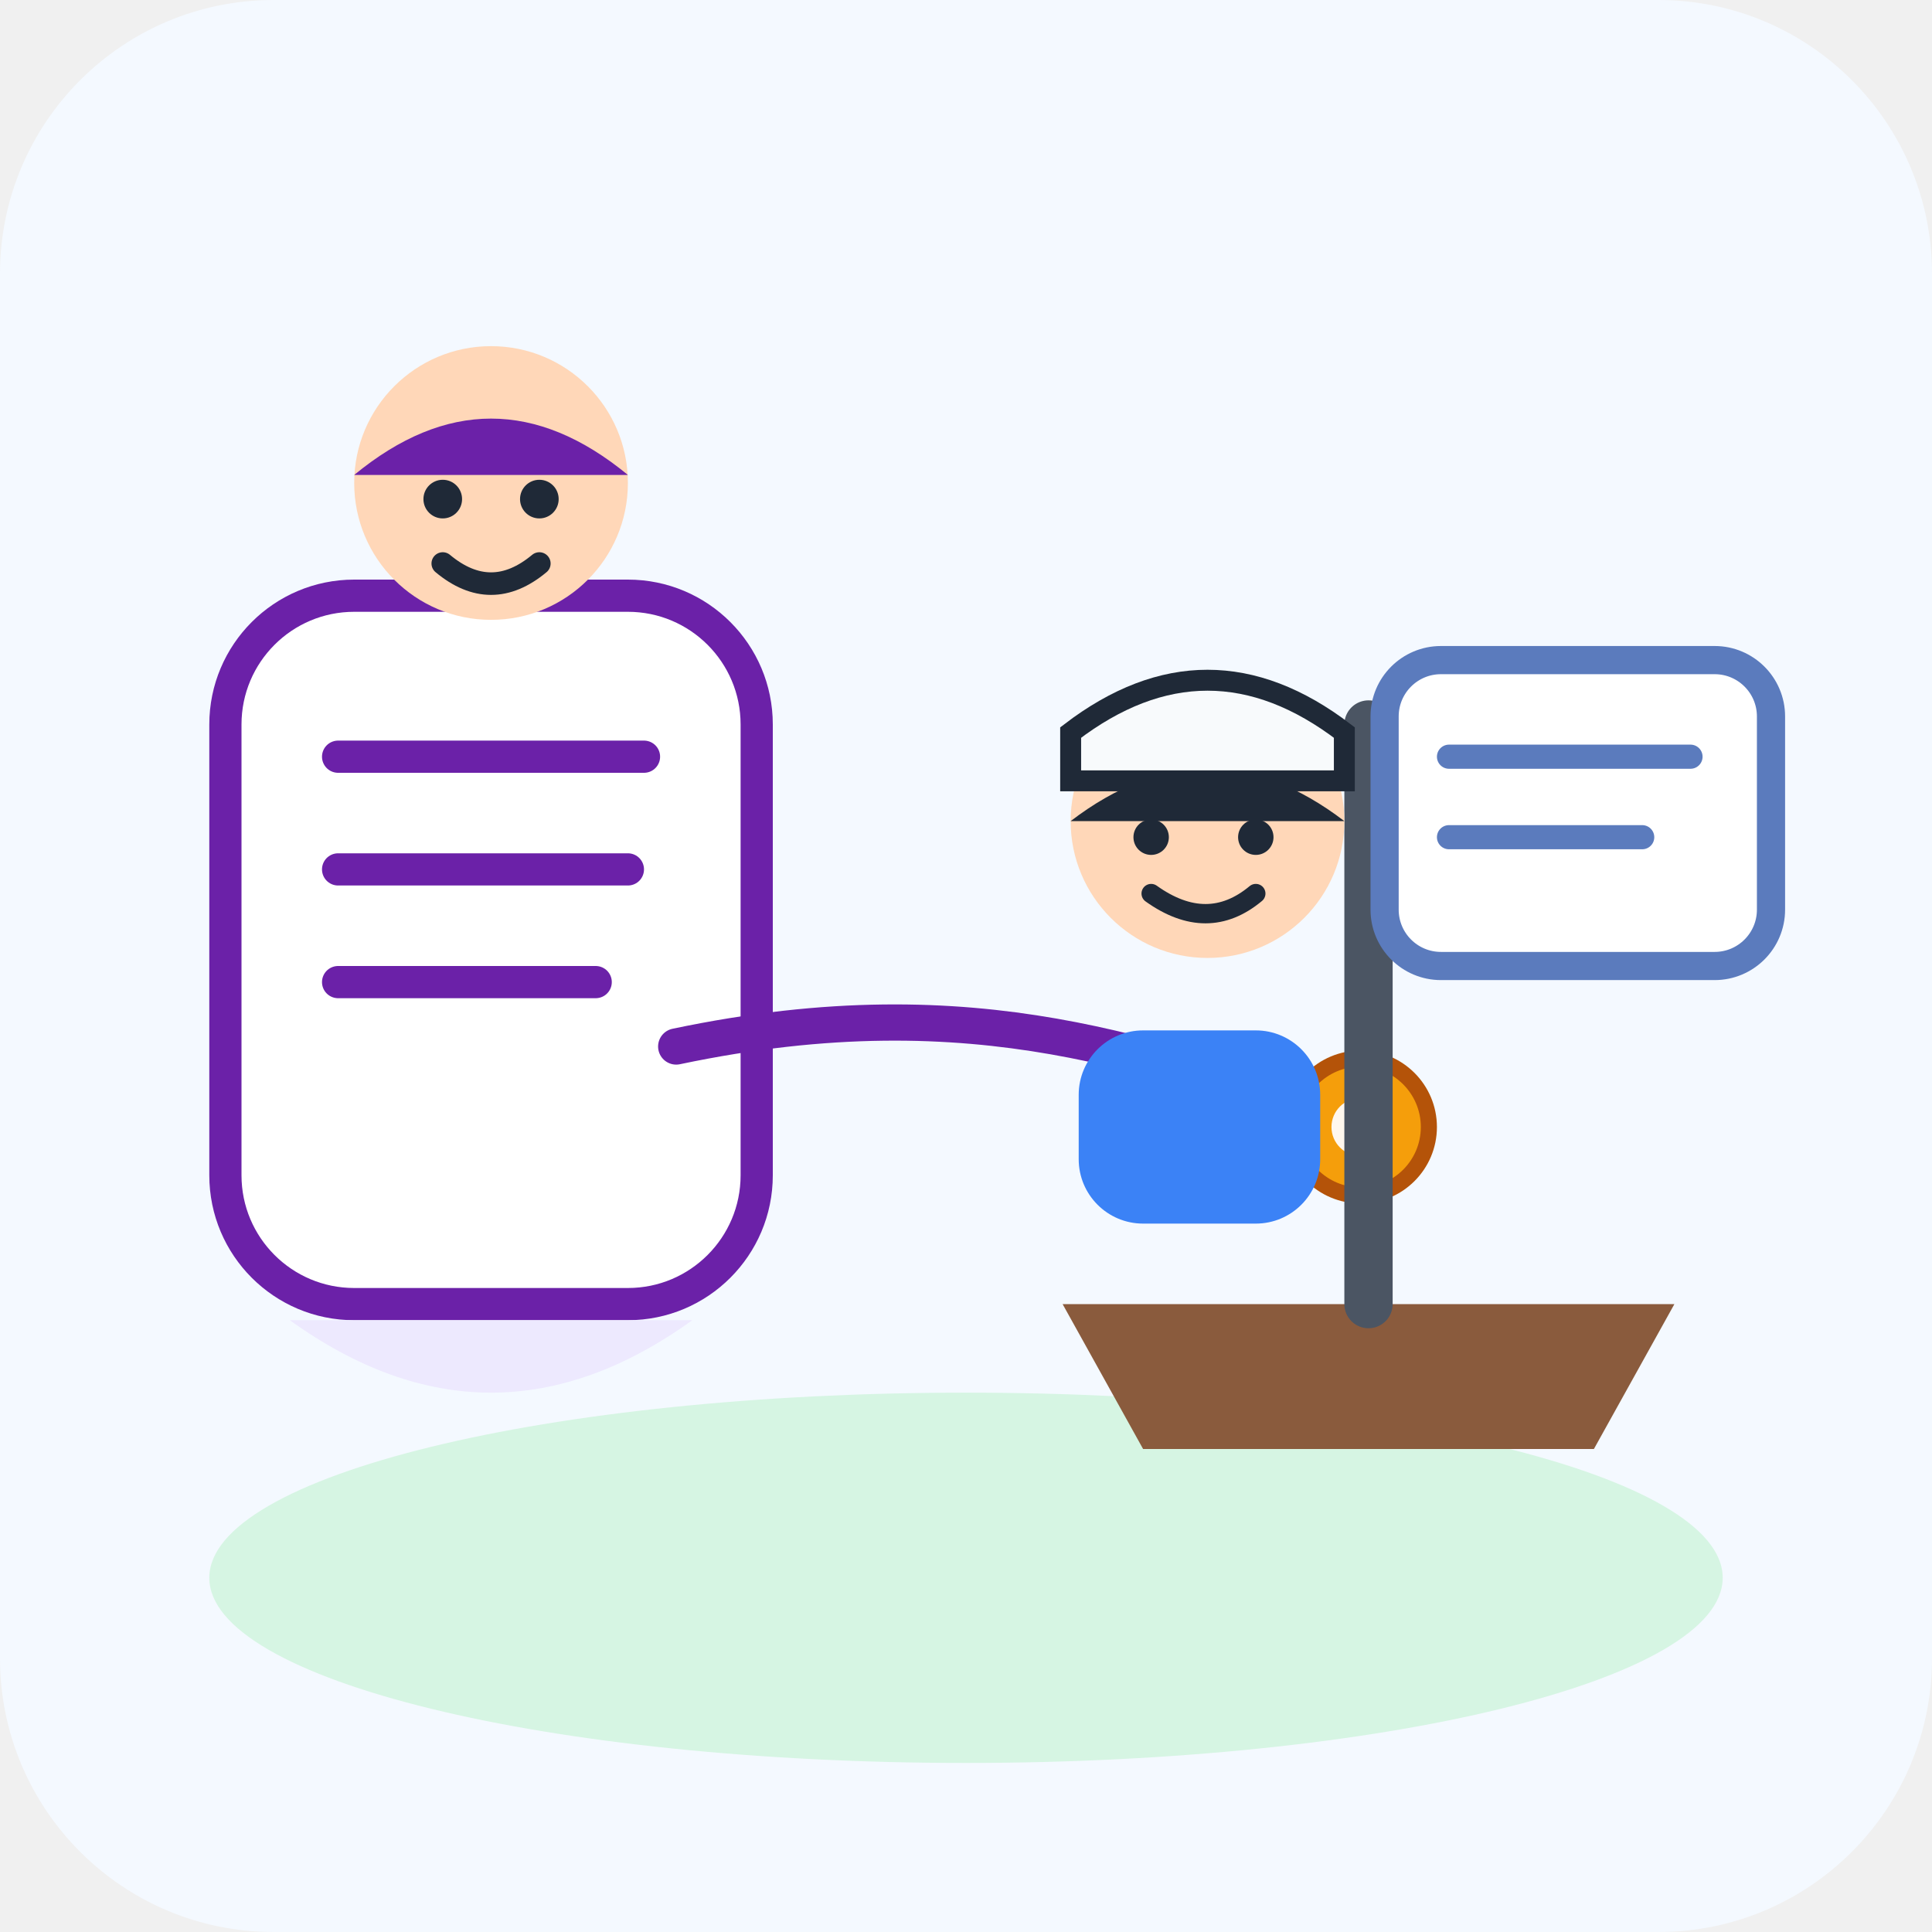
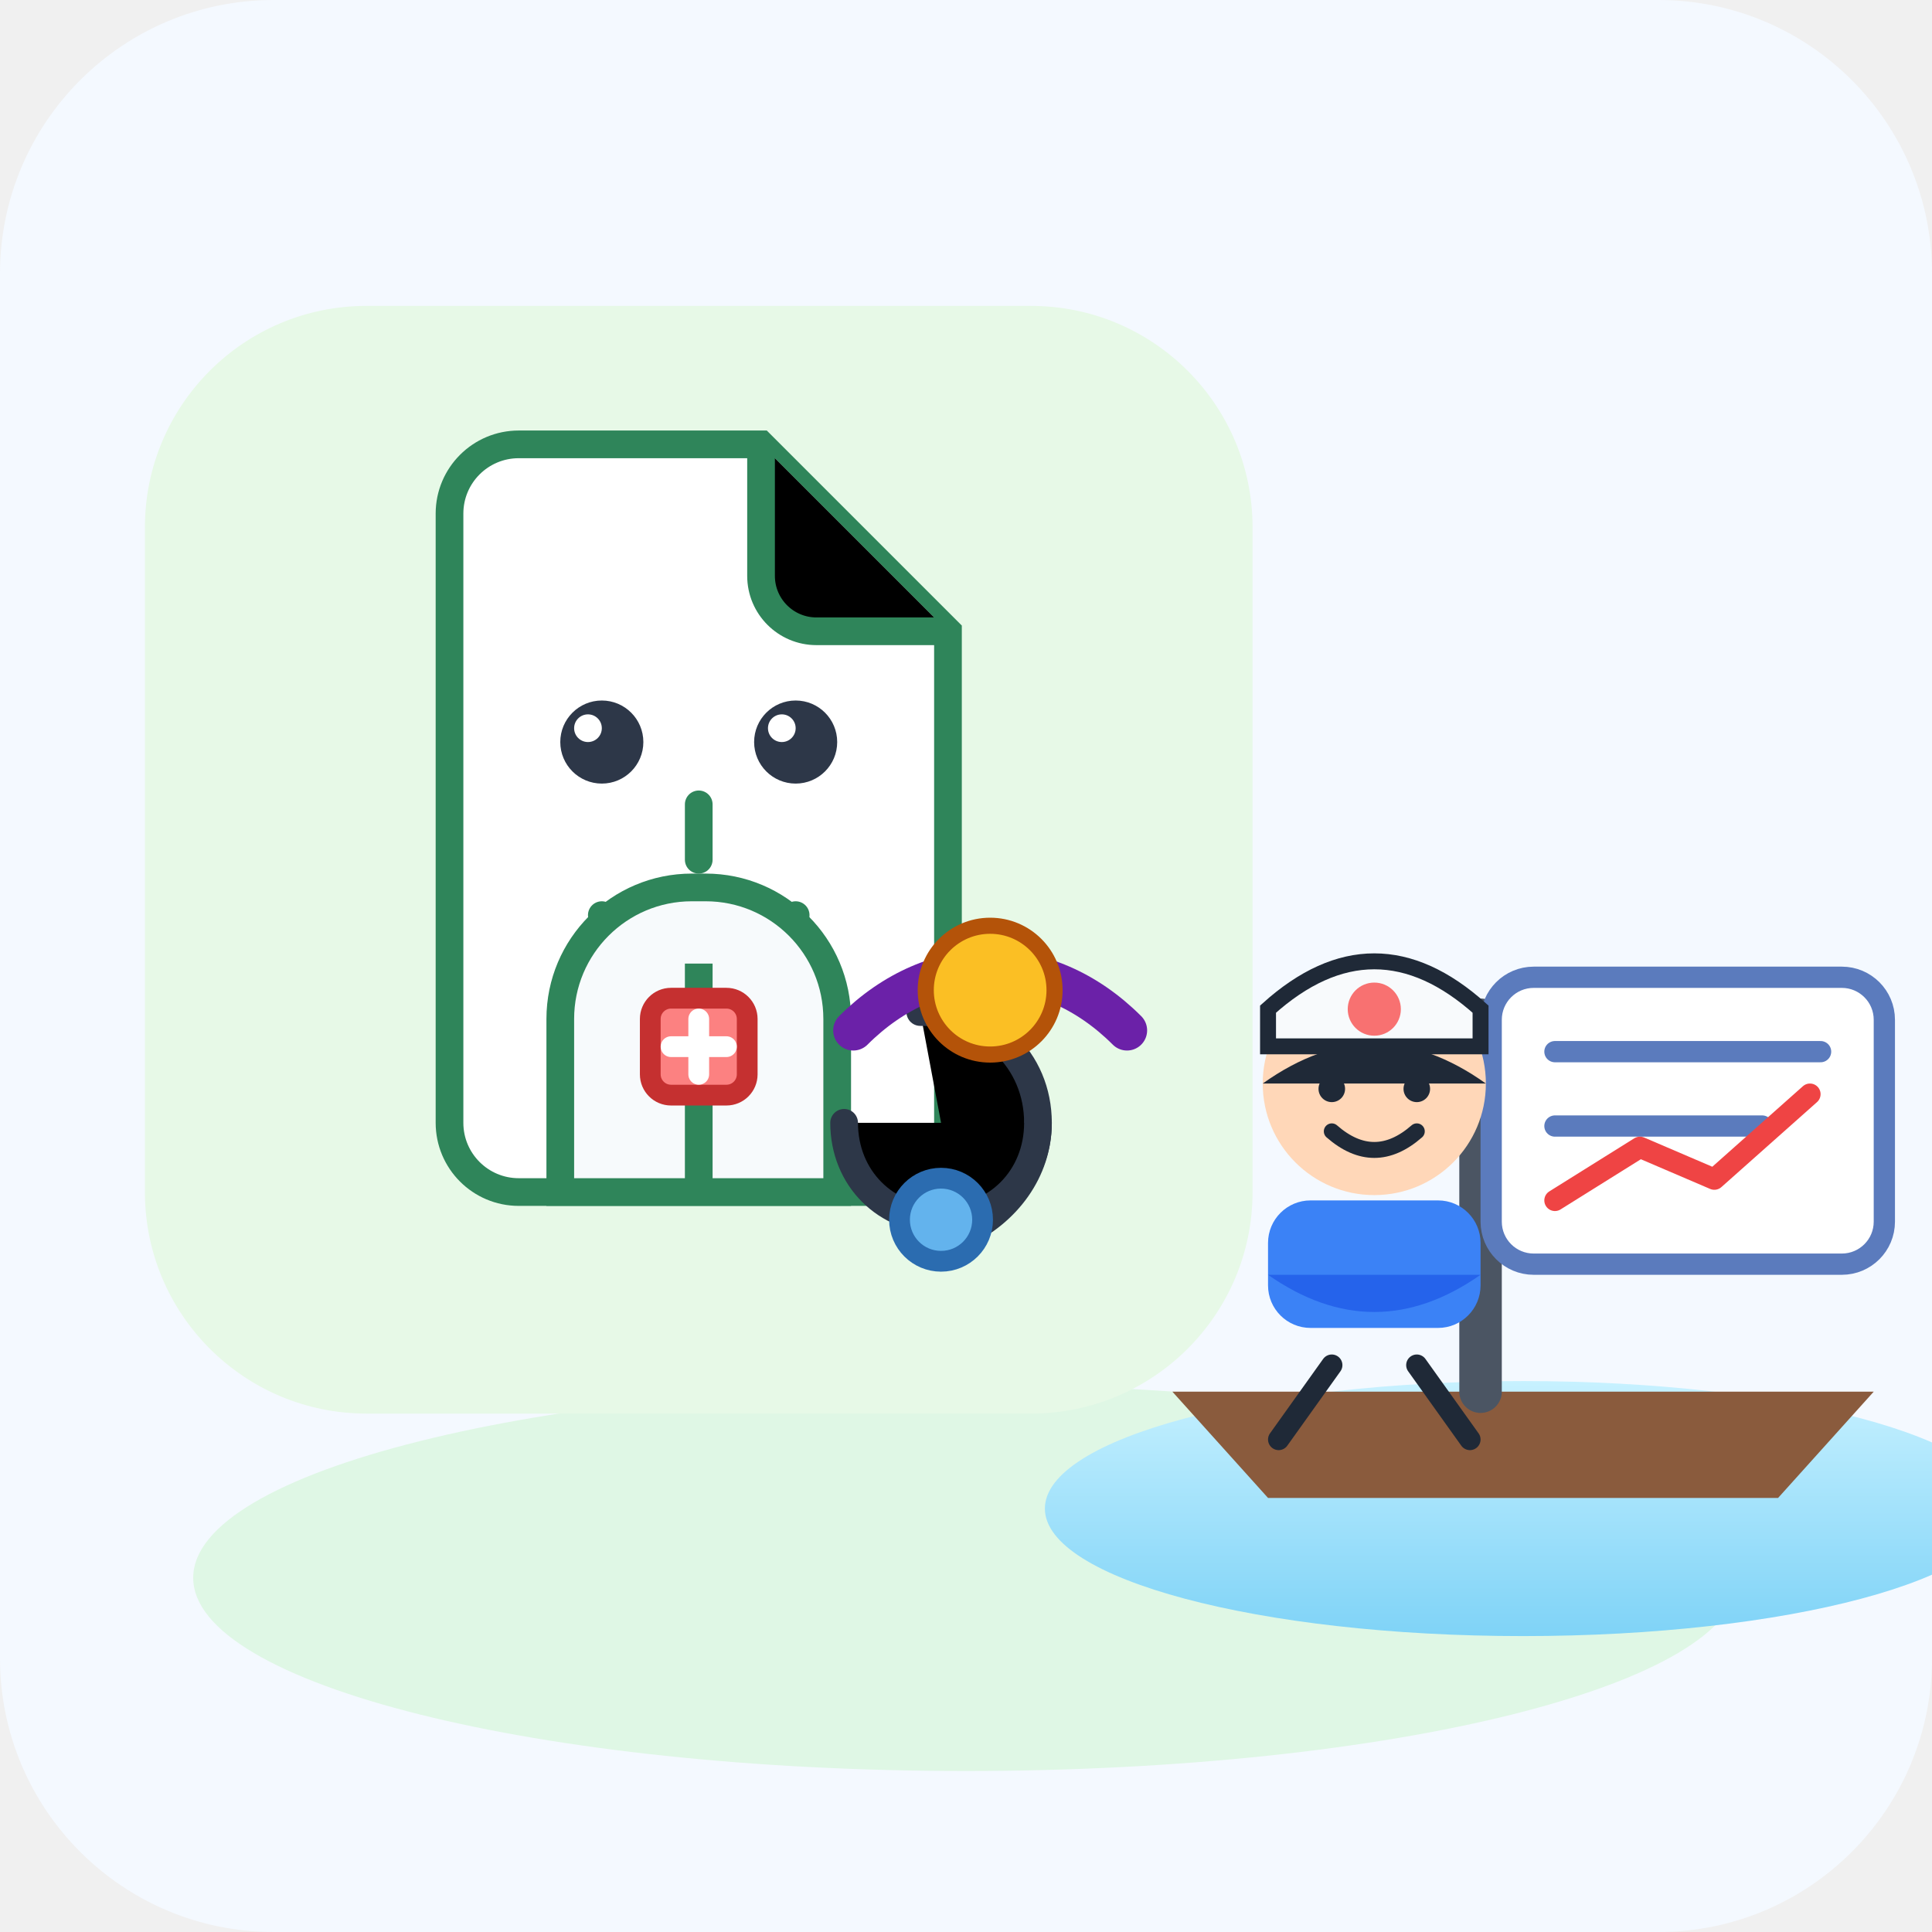
<svg xmlns="http://www.w3.org/2000/svg" width="240" height="240" viewBox="0 0 240 240" role="img" aria-labelledby="title desc">
+   <defs>
+     <linearGradient id="sea" x1="0" x2="0" y1="0" y2="1">
+       <stop offset="0%" stop-color="#c7f1ff" />
+       <stop offset="100%" stop-color="#7fd3f7" />
+     </linearGradient>
+   </defs>
  <rect x="0" y="0" width="240" height="240" rx="34" fill="#f4f9ff" />
-   <ellipse cx="120" cy="196" rx="94" ry="23" fill="#d6f5e3" />
-   <g transform="translate(20 40)">
-     <rect x="8" y="34" width="66" height="88" rx="16" fill="#ffffff" stroke="#6b21a8" stroke-width="4" />
-     <path d="M22 54 H60 M22 68 H58 M22 82 H54" stroke="#6b21a8" stroke-width="4" stroke-linecap="round" />
-     <circle cx="41" cy="20" r="17" fill="#ffd7b8" />
-     <path d="M24 19 Q41 5 58 19" fill="#6b21a8" />
-     <circle cx="35" cy="22" r="2.4" fill="#1f2937" />
-     <circle cx="47" cy="22" r="2.4" fill="#1f2937" />
-     <path d="M35 30 Q41 35 47 30" stroke="#1f2937" stroke-width="2.8" fill="none" stroke-linecap="round" />
-     <path d="M16 124 Q41 142 66 124" fill="#ede9fe" />
-     <path d="M64 90 C102 82, 124 92, 145 98" stroke="#6b21a8" stroke-width="4.5" fill="none" stroke-linecap="round" />
-     <circle cx="149" cy="100" r="8.5" fill="#f59e0b" stroke="#b45309" stroke-width="2" />
-     <circle cx="149" cy="100" r="3.6" fill="#fff7ed" />
+   <ellipse cx="120" cy="196" rx="96" ry="24" fill="#dff7e5" />
+   <g transform="translate(18 38) scale(0.86)">
+     <rect width="160" height="160" rx="32" fill="#E7F9E7" />
+     <path d="M44 30C44 24.477 48.477 20 54 20H89L116 47V118C116 123.523 111.523 128 106 128H54C48.477 128 44 123.523 44 118V30Z" fill="white" stroke="#2F855A" stroke-width="4" />
+     <path d="M89 20V39C89 43.418 92.582 47 97 47H116" fill="#C6F6D5" />
+     <path d="M89 20V39C89 43.418 92.582 47 97 47H116" stroke="#2F855A" stroke-width="4" stroke-linejoin="round" />
+     <circle cx="66" cy="63" r="6" fill="#2D3748" />
+     <circle cx="94" cy="63" r="6" fill="#2D3748" />
+     <circle cx="64" cy="61" r="2" fill="white" />
+     <circle cx="92" cy="61" r="2" fill="white" />
+     <path d="M66 88C70.5 94 89.5 94 94 88" stroke="#2F855A" stroke-width="4" stroke-linecap="round" />
+     <path d="M80 72V80" stroke="#2F855A" stroke-width="4" stroke-linecap="round" />
+     <path d="M60 103C60 92.507 68.507 84 79 84H81C91.493 84 100 92.507 100 103V128H60V103Z" fill="#F7FAFC" stroke="#2F855A" stroke-width="4" />
+     <path d="M80 95V128" stroke="#2F855A" stroke-width="4" />
+     <rect x="73" y="100" width="14" height="14" rx="3" fill="#FC8181" stroke="#C53030" stroke-width="3" />
+     <path d="M80 103V111" stroke="white" stroke-width="3" stroke-linecap="round" />
+     <path d="M76 107H84" stroke="white" stroke-width="3" stroke-linecap="round" />
+     <path d="M112 102C122 102 129 109 129 118C129 125 124.5 131 118 134" stroke="#2D3748" stroke-width="4" stroke-linecap="round" />
+     <path d="M129 118C129 126 123 132 115 132C107 132 101 126 101 118" stroke="#2D3748" stroke-width="4" stroke-linecap="round" />
+     <circle cx="115" cy="132" r="6" fill="#63B3ED" stroke="#2B6CB0" stroke-width="3" />
  </g>
-   <g transform="translate(126 44)">
-     <path d="M6 118 L82 118 L72 136 L16 136 Z" fill="#8a5b3d" />
-     <path d="M44 46 V118" stroke="#4b5563" stroke-width="6" stroke-linecap="round" />
-     <rect x="46" y="38" width="48" height="38" rx="7" fill="#ffffff" stroke="#5b7bbd" stroke-width="3.5" />
-     <line x1="54" y1="50" x2="84" y2="50" stroke="#5b7bbd" stroke-width="3" stroke-linecap="round" />
-     <line x1="54" y1="60" x2="78" y2="60" stroke="#5b7bbd" stroke-width="3" stroke-linecap="round" />
-     <circle cx="24" cy="58" r="17" fill="#ffd7b8" />
-     <path d="M7 58 Q24 45 41 58" fill="#1f2937" />
-     <path d="M7 47 Q24 34 41 47 L41 53 L7 53 Z" fill="#f8fafc" stroke="#1f2937" stroke-width="2.6" />
-     <circle cx="17" cy="60" r="2.2" fill="#1f2937" />
-     <circle cx="30" cy="60" r="2.2" fill="#1f2937" />
-     <path d="M17 67 Q24 72 30 67" stroke="#1f2937" stroke-width="2.4" fill="none" stroke-linecap="round" />
-     <rect x="8" y="84" width="30" height="24" rx="8" fill="#3b82f6" />
+   <g transform="translate(110 62) scale(0.66)">
+     <ellipse cx="120" cy="190" rx="90" ry="24" fill="url(#sea)" />
+     <path d="M54 168 L186 168 L168 188 L72 188 Z" fill="#8a5b3d" />
+     <path d="M112 98 L112 168" stroke="#4b5563" stroke-width="8" stroke-linecap="round" />
+     <rect x="114" y="90" width="74" height="54" rx="8" fill="#ffffff" stroke="#5b7bbd" stroke-width="4" />
+     <line x1="126" y1="104" x2="176" y2="104" stroke="#5b7bbd" stroke-width="4" stroke-linecap="round" />
+     <line x1="126" y1="118" x2="165" y2="118" stroke="#5b7bbd" stroke-width="4" stroke-linecap="round" />
+     <polyline points="126,132 142,122 156,128 174,112" fill="none" stroke="#ef4444" stroke-width="4" stroke-linecap="round" stroke-linejoin="round" />
+     <circle cx="92" cy="110" r="21" fill="#ffd7b8" />
+     <path d="M71 110 Q92 95 113 110" fill="#1f2937" />
+     <circle cx="84" cy="111" r="2.5" fill="#1f2937" />
+     <circle cx="100" cy="111" r="2.5" fill="#1f2937" />
+     <path d="M84 119 Q92 126 100 119" fill="none" stroke="#1f2937" stroke-width="3" stroke-linecap="round" />
+     <path d="M72 96 Q92 78 112 96 L112 103 L72 103 Z" fill="#f8fafc" stroke="#1f2937" stroke-width="3" />
+     <circle cx="92" cy="96" r="5" fill="#f87171" />
+     <rect x="72" y="132" width="40" height="24" rx="8" fill="#3b82f6" />
+     <path d="M72 146 Q92 160 112 146" fill="#2563eb" />
+     <path d="M84 163 L74 177" stroke="#1f2937" stroke-width="4" stroke-linecap="round" />
+     <path d="M100 163 L110 177" stroke="#1f2937" stroke-width="4" stroke-linecap="round" />
  </g>
+   <path d="M106 128 C116 118, 130 118, 140 128" stroke="#6b21a8" stroke-width="5" fill="none" stroke-linecap="round" />
+   <circle cx="123" cy="123" r="8" fill="#fbbf24" stroke="#b45309" stroke-width="2" />
</svg>
